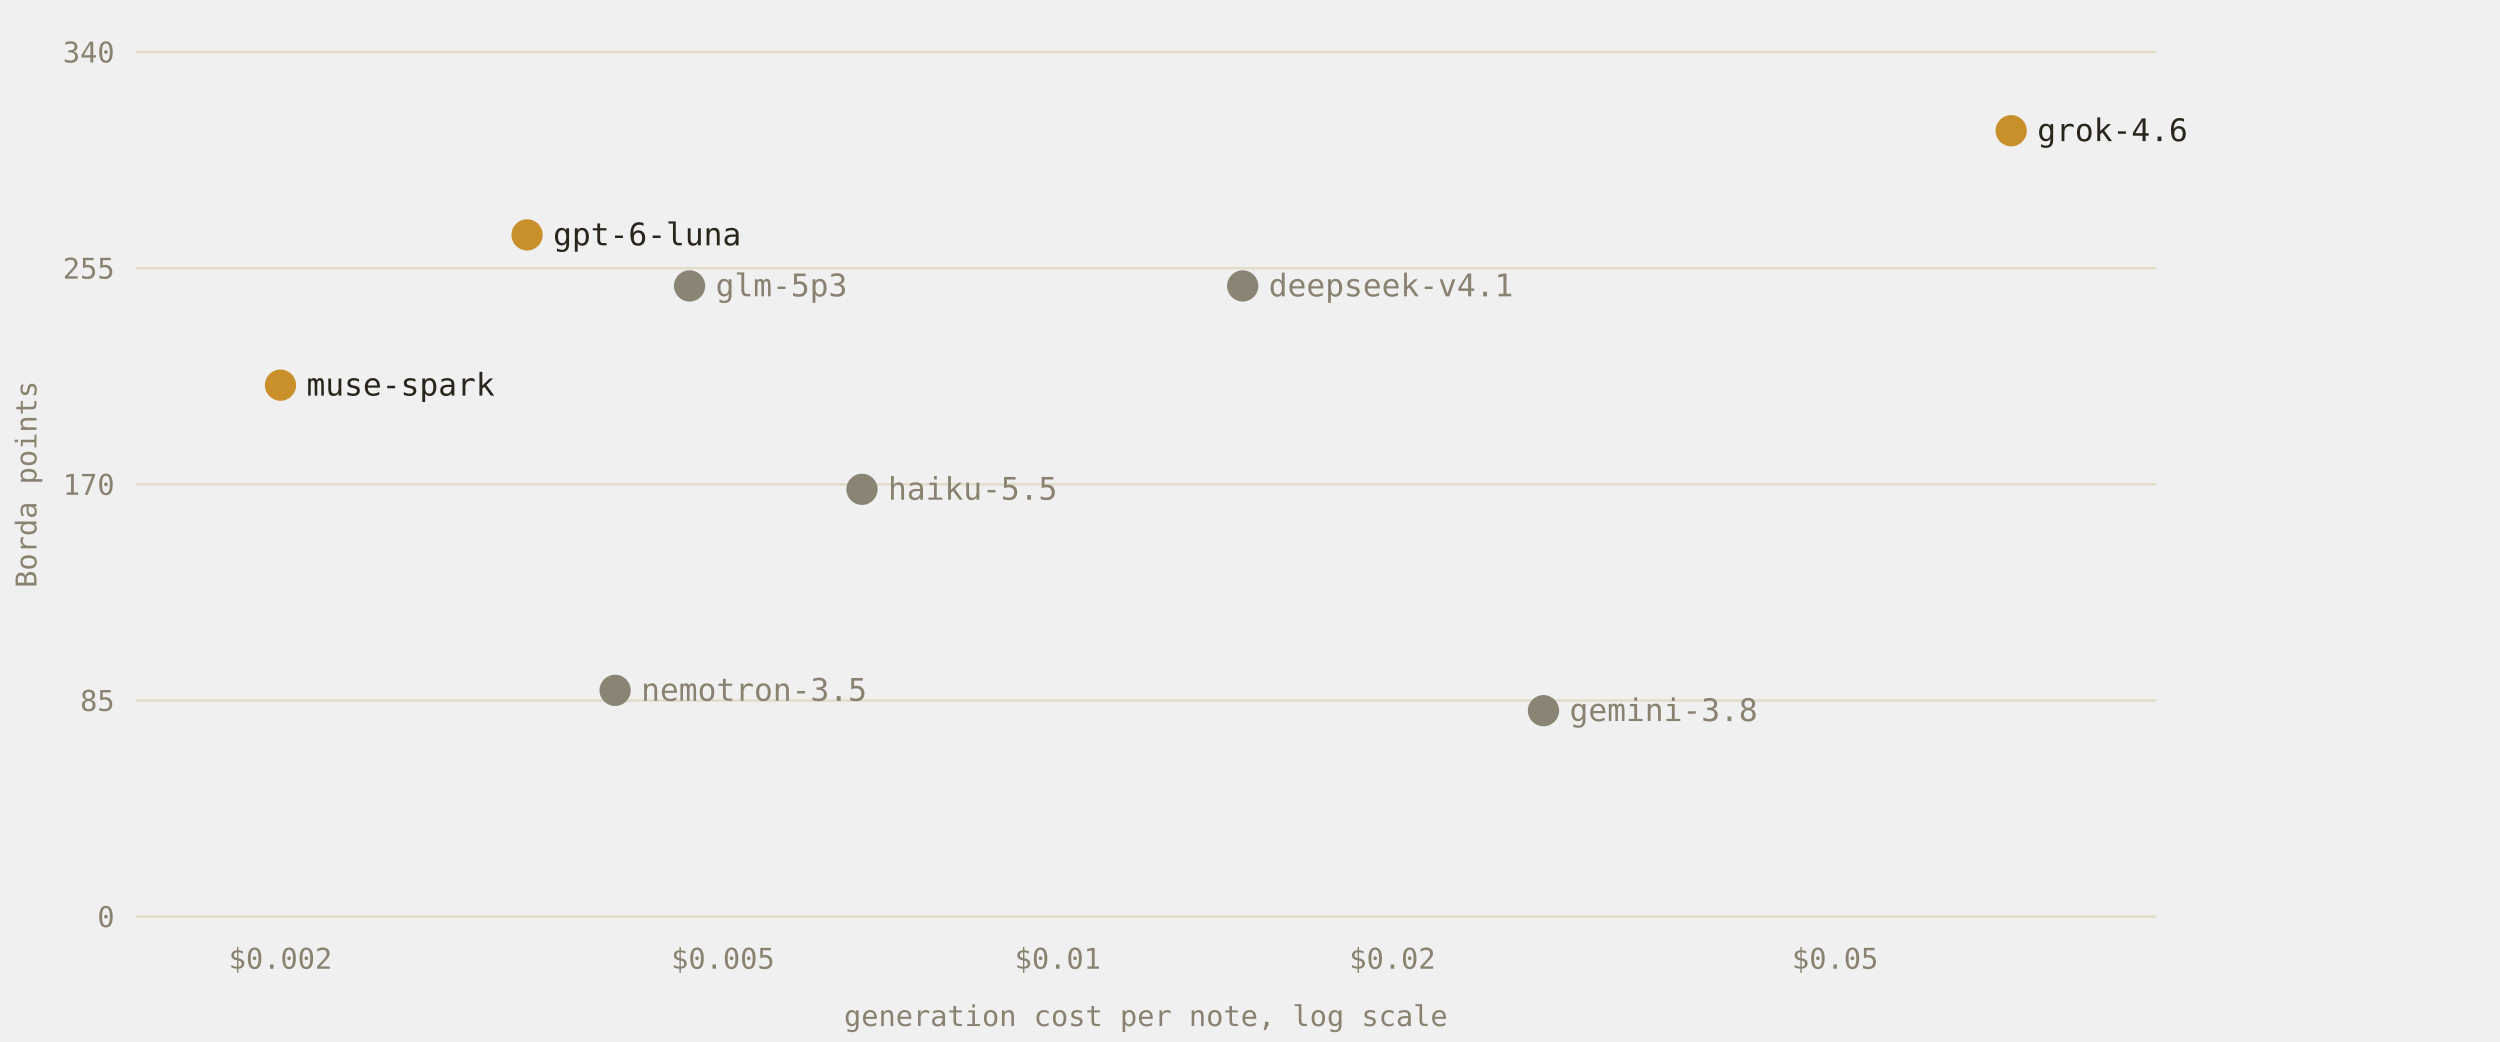
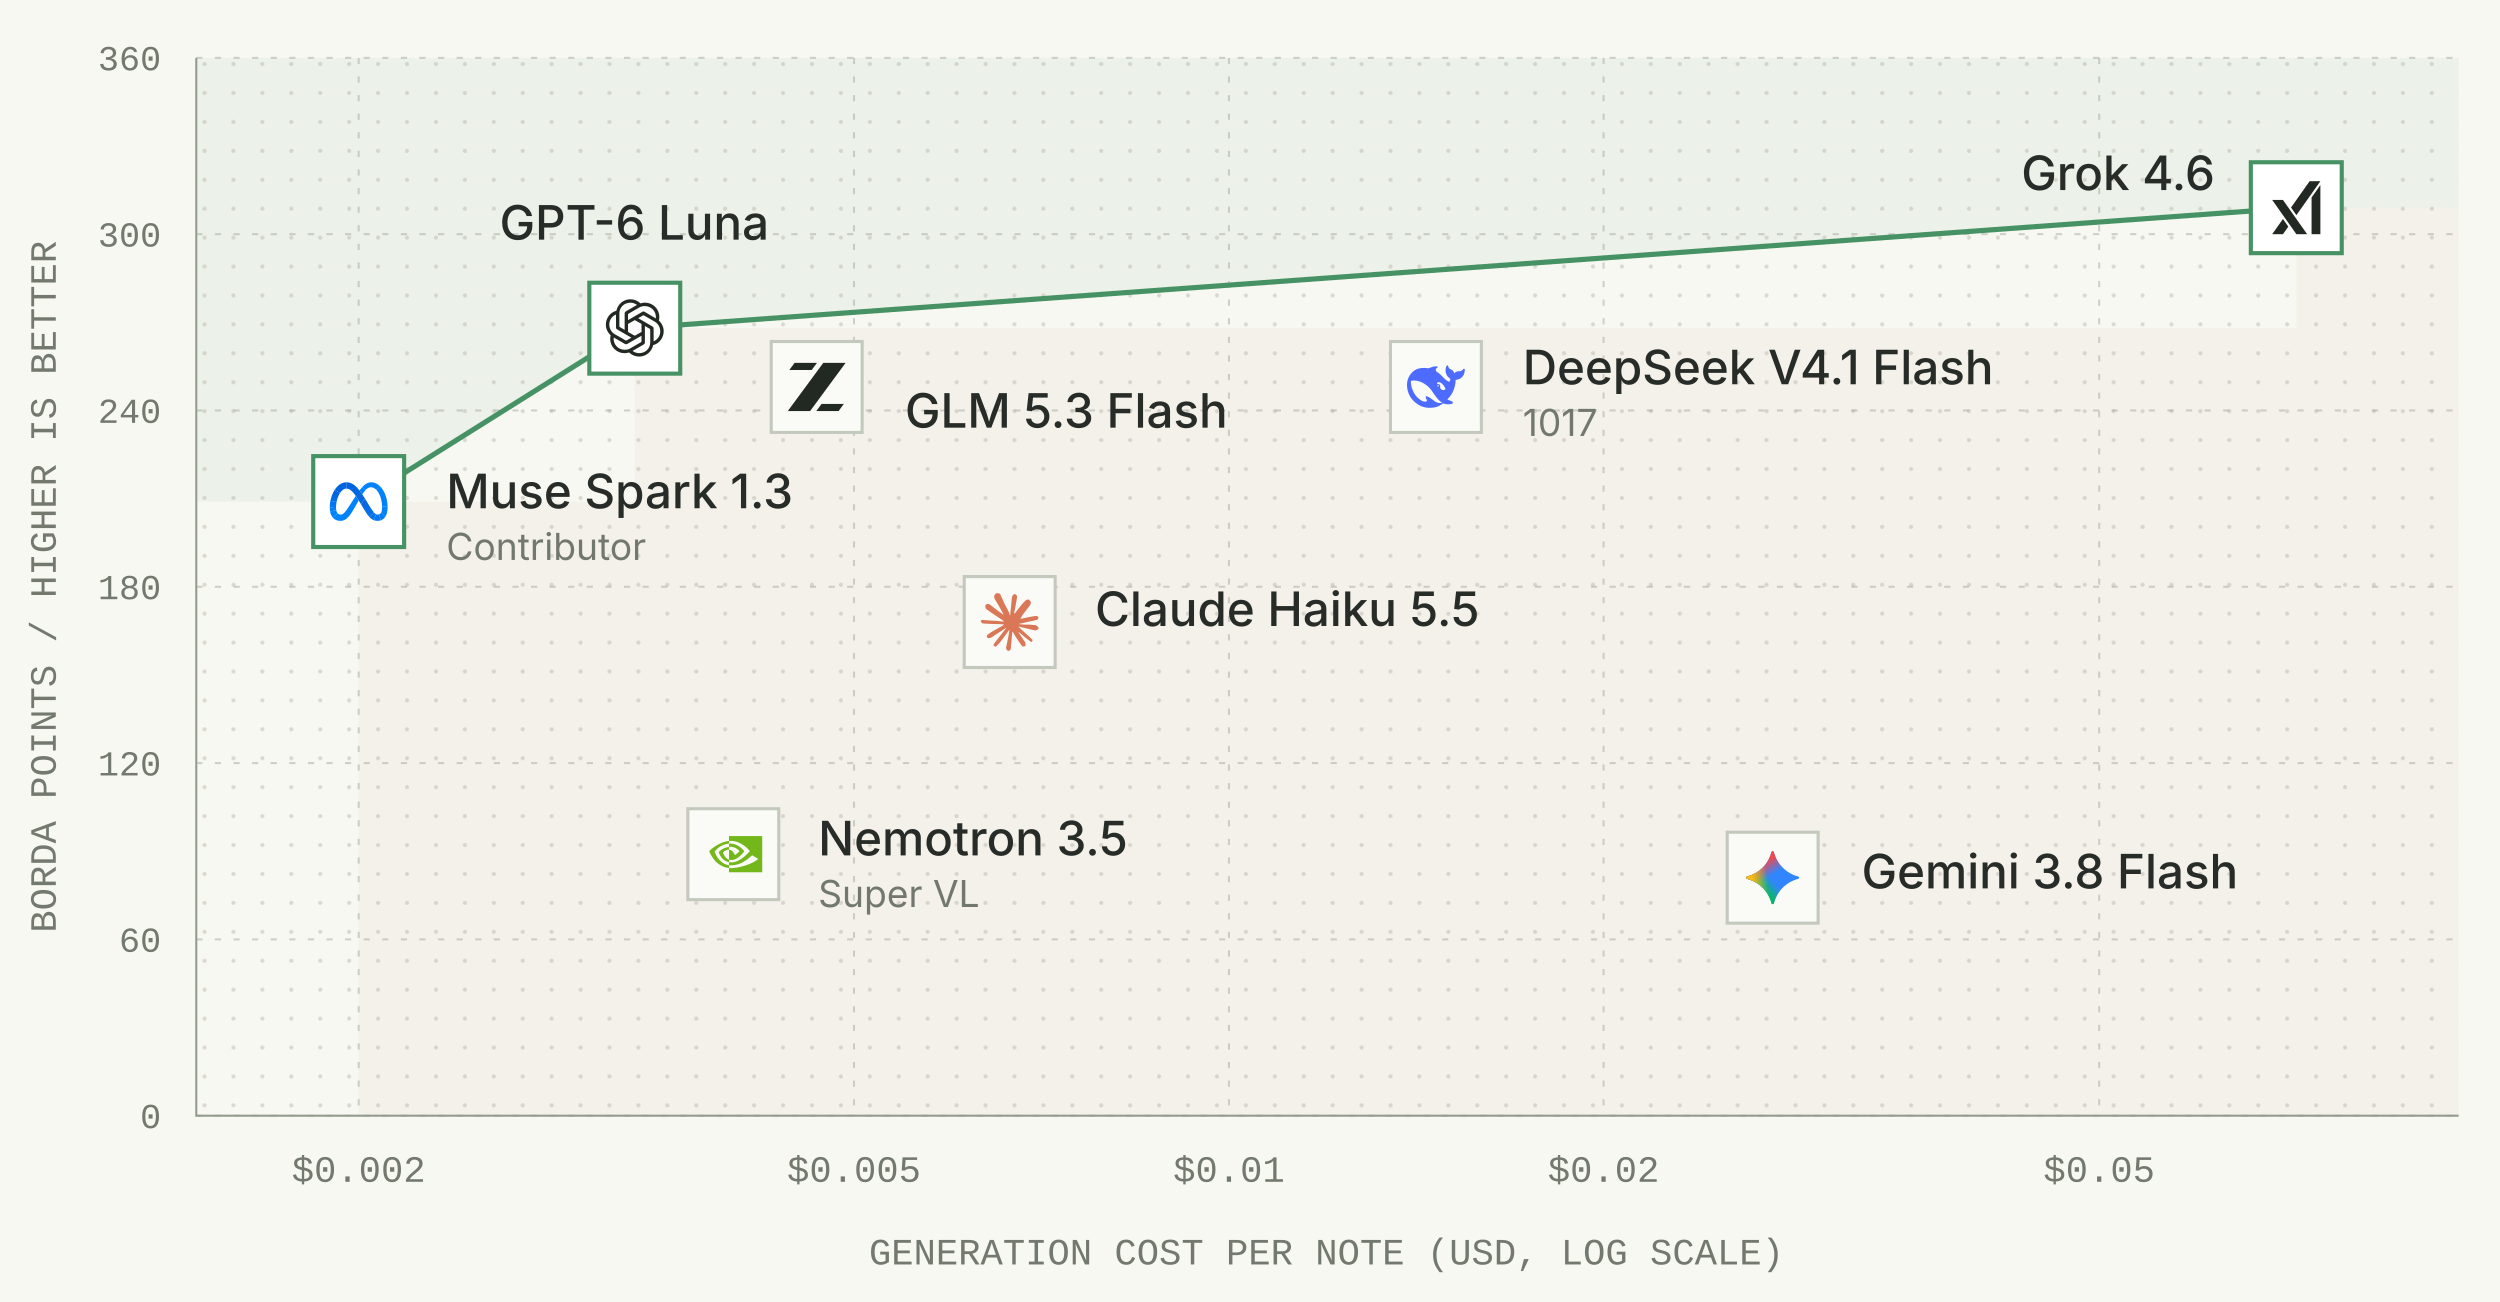
- <svg xmlns="http://www.w3.org/2000/svg" viewBox="0 0 960 400" role="img">
+ <svg xmlns="http://www.w3.org/2000/svg" viewBox="0 110 1210 630" width="1210" height="630" role="img" aria-labelledby="title description">
+   <defs>
+     <pattern id="dots" width="14" height="14" patternUnits="userSpaceOnUse">
+       <circle cx="1" cy="1" r="1" fill="#bbb8ad" opacity=".48" />
+     </pattern>
+   </defs>
  <style>
- text{font-family:ui-monospace,SFMono-Regular,Menlo,monospace}
- .t{fill:#2a251c}.g{stroke:#e2dccb}.m{fill:#8a8271}
- @media (prefers-color-scheme:dark){.t{fill:#ece5d3}.g{stroke:#2b2921}.m{fill:#8a8474}}
- .frontier{stroke-dasharray:1400;stroke-dashoffset:1400;animation:draw 1.8s ease-out .3s forwards}
- @keyframes draw{to{stroke-dashoffset:0}}
- @media (prefers-reduced-motion:reduce){.frontier{animation:none;stroke-dashoffset:0}}
+   text { font-family: -apple-system, BlinkMacSystemFont, 'Segoe UI', sans-serif; fill: #282c28; }
+   .mono { font-family: 'SFMono-Regular', Consolas, 'Liberation Mono', monospace; }
+   .muted { fill: #73796f; }
+   .grid { stroke: #a9afa4; stroke-width: 1; stroke-dasharray: 3 6; opacity: .55; }
+   .name { font-size: 23px; font-weight: 500; }
+   .secondary { font-size: 18px; fill: #72786f; }
+   .badge { fill: #fafbf7; stroke: #c4c9bd; stroke-width: 1.5; }
+   .efficient .badge { fill: #fff; stroke: #479264; stroke-width: 2; }
</style>
-   <line x1="52" y1="352.0" x2="828.0" y2="352.0" class="g" />
-   <text x="44" y="356.0" font-size="11" text-anchor="end" class="m">0</text>
-   <line x1="52" y1="269.0" x2="828.0" y2="269.0" class="g" />
-   <text x="44" y="273.0" font-size="11" text-anchor="end" class="m">85</text>
-   <line x1="52" y1="186.0" x2="828.0" y2="186.0" class="g" />
-   <text x="44" y="190.0" font-size="11" text-anchor="end" class="m">170</text>
-   <line x1="52" y1="103.0" x2="828.0" y2="103.0" class="g" />
-   <text x="44" y="107.0" font-size="11" text-anchor="end" class="m">255</text>
-   <line x1="52" y1="20.0" x2="828.0" y2="20.0" class="g" />
-   <text x="44" y="24.0" font-size="11" text-anchor="end" class="m">340</text>
-   <text x="107.7" y="372" font-size="11" text-anchor="middle" class="m">$0.002</text>
-   <text x="277.6" y="372" font-size="11" text-anchor="middle" class="m">$0.005</text>
-   <text x="406.2" y="372" font-size="11" text-anchor="middle" class="m">$0.01</text>
-   <text x="534.7" y="372" font-size="11" text-anchor="middle" class="m">$0.02</text>
-   <text x="704.7" y="372" font-size="11" text-anchor="middle" class="m">$0.05</text>
-   <text x="440.0" y="394" font-size="11" text-anchor="middle" class="m">generation cost per note, log scale</text>
-   <text x="14" y="186.0" font-size="11" text-anchor="middle" class="m" transform="rotate(-90 14 186.0)">Borda points</text>
-   <polyline class="frontier" points="107.7,147.9 202.4,90.2 772.3,50.2" fill="none" stroke="#c98f2b" stroke-width="2.5" />
-   <circle cx="107.7" cy="147.9" r="6" fill="#c98f2b" />
-   <text x="117.7" y="151.9" font-size="12" class="t">muse-spark</text>
-   <circle cx="202.4" cy="90.2" r="6" fill="#c98f2b" />
-   <text x="212.4" y="94.2" font-size="12" class="t">gpt-6-luna</text>
-   <circle cx="236.2" cy="265.1" r="6" fill="#8a8474" />
-   <text x="246.2" y="269.1" font-size="12" class="m">nemotron-3.5</text>
-   <circle cx="264.8" cy="109.8" r="6" fill="#8a8474" />
-   <text x="274.8" y="113.8" font-size="12" class="m">glm-5p3</text>
-   <circle cx="331.0" cy="187.9" r="6" fill="#8a8474" />
-   <text x="341.0" y="191.9" font-size="12" class="m">haiku-5.5</text>
-   <circle cx="477.2" cy="109.8" r="6" fill="#8a8474" />
-   <text x="487.2" y="113.8" font-size="12" class="m">deepseek-v4.1</text>
-   <circle cx="592.7" cy="272.9" r="6" fill="#8a8474" />
-   <text x="602.7" y="276.9" font-size="12" class="m">gemini-3.8</text>
-   <circle cx="772.3" cy="50.2" r="6" fill="#c98f2b" />
-   <text x="782.3" y="54.2" font-size="12" class="t">grok-4.6</text>
+   <rect width="1280" height="780" fill="#f8f8f2" />
+   <path d="M95 138 H1190 V210.53 H1111.40 L307.23 268.84 L173.60 352.76 H95 Z" fill="#479264" opacity=".065" />
+   <path d="M173.60 352.76 H307.23 V268.84 H1111.40 V210.53 H1190 V650 H173.60 Z" fill="#b57364" opacity=".055" />
+   <rect x="95" y="138" width="1095" height="512" fill="url(#dots)" />
+   <line x1="95" y1="650.00" x2="1190" y2="650.00" class="grid" />
+   <text x="78" y="656.00" text-anchor="end" class="mono muted" font-size="17">0</text>
+   <line x1="95" y1="564.67" x2="1190" y2="564.67" class="grid" />
+   <text x="78" y="570.67" text-anchor="end" class="mono muted" font-size="17">60</text>
+   <line x1="95" y1="479.33" x2="1190" y2="479.33" class="grid" />
+   <text x="78" y="485.33" text-anchor="end" class="mono muted" font-size="17">120</text>
+   <line x1="95" y1="394.00" x2="1190" y2="394.00" class="grid" />
+   <text x="78" y="400.00" text-anchor="end" class="mono muted" font-size="17">180</text>
+   <line x1="95" y1="308.67" x2="1190" y2="308.67" class="grid" />
+   <text x="78" y="314.67" text-anchor="end" class="mono muted" font-size="17">240</text>
+   <line x1="95" y1="223.33" x2="1190" y2="223.33" class="grid" />
+   <text x="78" y="229.33" text-anchor="end" class="mono muted" font-size="17">300</text>
+   <line x1="95" y1="138.00" x2="1190" y2="138.00" class="grid" />
+   <text x="78" y="144.00" text-anchor="end" class="mono muted" font-size="17">360</text>
+   <line x1="173.60" y1="138" x2="173.60" y2="650" class="grid" />
+   <text x="173.60" y="682" text-anchor="middle" class="mono muted" font-size="18">$0.002</text>
+   <line x1="413.34" y1="138" x2="413.34" y2="650" class="grid" />
+   <text x="413.34" y="682" text-anchor="middle" class="mono muted" font-size="18">$0.005</text>
+   <line x1="594.81" y1="138" x2="594.81" y2="650" class="grid" />
+   <text x="594.81" y="682" text-anchor="middle" class="mono muted" font-size="18">$0.01</text>
+   <line x1="776.13" y1="138" x2="776.13" y2="650" class="grid" />
+   <text x="776.13" y="682" text-anchor="middle" class="mono muted" font-size="18">$0.02</text>
+   <line x1="1016.01" y1="138" x2="1016.01" y2="650" class="grid" />
+   <text x="1016.01" y="682" text-anchor="middle" class="mono muted" font-size="18">$0.05</text>
+   <path d="M95 138 V650 H1190" stroke="#939b8e" stroke-width="1" fill="none" />
+   <text x="27" y="394" transform="rotate(-90 27 394)" text-anchor="middle" class="mono muted" font-size="18">BORDA POINTS / HIGHER IS BETTER</text>
+   <text x="642" y="722" text-anchor="middle" class="mono muted" font-size="18">GENERATION COST PER NOTE (USD, LOG SCALE)</text>
+   <polyline points="173.60,352.76 307.23,268.84 1111.40,210.53" fill="none" stroke="#479264" stroke-width="2.5" />
+   <g class="model efficient" data-model="Muse Spark 1.3 Contributor" data-borda="209">
+     <rect x="151.60" y="330.76" width="44" height="44" class="badge" />
+     <svg height="28" style="flex:none;line-height:1" viewBox="0 0 24 24" width="28" x="159.60" y="338.76" color="#222822">
+       <path d="M6.897 4h-.024l-.031 2.615h.022c1.715 0 3.046 1.357 5.94 6.246l.175.297.012.02 1.62-2.438-.012-.019a48.763 48.763 0 00-1.098-1.716 28.01 28.01 0 00-1.175-1.629C10.413 4.932 8.812 4 6.896 4z" fill="url(#lobe-icons-meta-0-_R_0_)" />
+       <path d="M6.873 4C4.95 4.01 3.247 5.258 2.02 7.17a4.352 4.352 0 00-.01.017l2.254 1.231.011-.017c.718-1.083 1.61-1.774 2.568-1.785h.021L6.896 4h-.023z" fill="url(#lobe-icons-meta-1-_R_0_)" />
+       <path d="M2.019 7.17l-.011.017C1.2 8.447.598 9.995.274 11.664l-.005.022 2.534.6.004-.022c.27-1.467.786-2.828 1.456-3.845l.011-.017L2.02 7.17z" fill="url(#lobe-icons-meta-2-_R_0_)" />
+       <path d="M2.807 12.264l-2.533-.6-.005.022c-.177.918-.267 1.851-.269 2.786v.023l2.598.233v-.023a12.591 12.591 0 01.21-2.44z" fill="url(#lobe-icons-meta-3-_R_0_)" />
+       <path d="M2.677 15.537a5.462 5.462 0 01-.079-.813v-.022L0 14.468v.024a8.89 8.89 0 00.146 1.652l2.535-.585a4.106 4.106 0 01-.004-.022z" fill="url(#lobe-icons-meta-4-_R_0_)" />
+       <path d="M3.27 16.89c-.284-.31-.484-.756-.589-1.328l-.004-.021-2.535.585.004.021c.192 1.01.568 1.85 1.106 2.487l.014.017 2.018-1.745a2.106 2.106 0 01-.015-.016z" fill="url(#lobe-icons-meta-5-_R_0_)" />
+       <path d="M10.78 9.654c-1.528 2.35-2.454 3.825-2.454 3.825-2.035 3.2-2.739 3.917-3.871 3.917a1.545 1.545 0 01-1.186-.508l-2.017 1.744.014.017C2.01 19.518 3.058 20 4.356 20c1.963 0 3.374-.928 5.884-5.33l1.766-3.13a41.283 41.283 0 00-1.227-1.886z" fill="#0082FB" />
+       <path d="M13.502 5.946l-.016.016c-.4.43-.786.908-1.16 1.416.378.483.768 1.024 1.175 1.63.48-.743.928-1.345 1.367-1.807l.016-.016-1.382-1.24z" fill="url(#lobe-icons-meta-6-_R_0_)" />
+       <path d="M20.918 5.713C19.853 4.633 18.583 4 17.225 4c-1.432 0-2.637.787-3.723 1.944l-.016.016 1.382 1.24.016-.017c.715-.747 1.408-1.12 2.176-1.12.826 0 1.6.39 2.27 1.075l.015.016 1.589-1.425-.016-.016z" fill="#0082FB" />
+       <path d="M23.998 14.125c-.06-3.467-1.27-6.566-3.064-8.396l-.016-.016-1.588 1.424.015.016c1.35 1.392 2.277 3.98 2.361 6.971v.023h2.292v-.022z" fill="url(#lobe-icons-meta-7-_R_0_)" />
+       <path d="M23.998 14.15v-.023h-2.292v.022c.004.14.006.282.006.424 0 .815-.121 1.474-.368 1.95l-.011.022 1.708 1.782.013-.02c.62-.96.946-2.293.946-3.91 0-.083 0-.165-.002-.247z" fill="url(#lobe-icons-meta-8-_R_0_)" />
+       <path d="M21.344 16.52l-.011.02c-.214.402-.519.67-.917.787l.778 2.462a3.493 3.493 0 00.438-.182 3.558 3.558 0 001.366-1.218l.044-.065.012-.02-1.71-1.784z" fill="url(#lobe-icons-meta-9-_R_0_)" />
+       <path d="M19.92 17.393c-.262 0-.492-.039-.718-.14l-.798 2.522c.449.153.927.222 1.46.222.492 0 .943-.073 1.352-.215l-.78-2.462c-.167.05-.341.075-.517.073z" fill="url(#lobe-icons-meta-10-_R_0_)" />
+       <path d="M18.323 16.534l-.014-.017-1.836 1.914.016.017c.637.682 1.246 1.105 1.937 1.337l.797-2.52c-.291-.125-.573-.353-.9-.731z" fill="url(#lobe-icons-meta-11-_R_0_)" />
+       <path d="M18.309 16.515c-.55-.642-1.232-1.712-2.303-3.44l-1.396-2.336-.011-.02-1.62 2.438.012.02.989 1.668c.959 1.61 1.74 2.774 2.493 3.585l.016.016 1.834-1.914a2.353 2.353 0 01-.014-.017z" fill="url(#lobe-icons-meta-12-_R_0_)" />
+       <defs>
+         <linearGradient id="lobe-icons-meta-0-_R_0_" x1="75.897%" x2="26.312%" y1="89.199%" y2="12.194%">
+           <stop offset=".06%" stop-color="#0867DF" />
+           <stop offset="45.39%" stop-color="#0668E1" />
+           <stop offset="85.91%" stop-color="#0064E0" />
+         </linearGradient>
+         <linearGradient id="lobe-icons-meta-1-_R_0_" x1="21.67%" x2="97.068%" y1="75.874%" y2="23.985%">
+           <stop offset="13.23%" stop-color="#0064DF" />
+           <stop offset="99.88%" stop-color="#0064E0" />
+         </linearGradient>
+         <linearGradient id="lobe-icons-meta-2-_R_0_" x1="38.263%" x2="60.895%" y1="89.127%" y2="16.131%">
+           <stop offset="1.47%" stop-color="#0072EC" />
+           <stop offset="68.81%" stop-color="#0064DF" />
+         </linearGradient>
+         <linearGradient id="lobe-icons-meta-3-_R_0_" x1="47.032%" x2="52.15%" y1="90.19%" y2="15.745%">
+           <stop offset="7.31%" stop-color="#007CF6" />
+           <stop offset="99.43%" stop-color="#0072EC" />
+         </linearGradient>
+         <linearGradient id="lobe-icons-meta-4-_R_0_" x1="52.155%" x2="47.591%" y1="58.301%" y2="37.004%">
+           <stop offset="7.31%" stop-color="#007FF9" />
+           <stop offset="100%" stop-color="#007CF6" />
+         </linearGradient>
+         <linearGradient id="lobe-icons-meta-5-_R_0_" x1="37.689%" x2="61.961%" y1="12.502%" y2="63.624%">
+           <stop offset="7.31%" stop-color="#007FF9" />
+           <stop offset="100%" stop-color="#0082FB" />
+         </linearGradient>
+         <linearGradient id="lobe-icons-meta-6-_R_0_" x1="34.808%" x2="62.313%" y1="68.859%" y2="23.174%">
+           <stop offset="27.99%" stop-color="#007FF8" />
+           <stop offset="91.41%" stop-color="#0082FB" />
+         </linearGradient>
+         <linearGradient id="lobe-icons-meta-7-_R_0_" x1="43.762%" x2="57.602%" y1="6.235%" y2="98.514%">
+           <stop offset="0%" stop-color="#0082FB" />
+           <stop offset="99.95%" stop-color="#0081FA" />
+         </linearGradient>
+         <linearGradient id="lobe-icons-meta-8-_R_0_" x1="60.055%" x2="39.88%" y1="4.661%" y2="69.077%">
+           <stop offset="6.19%" stop-color="#0081FA" />
+           <stop offset="100%" stop-color="#0080F9" />
+         </linearGradient>
+         <linearGradient id="lobe-icons-meta-9-_R_0_" x1="30.282%" x2="61.081%" y1="59.32%" y2="33.244%">
+           <stop offset="0%" stop-color="#027AF3" />
+           <stop offset="100%" stop-color="#0080F9" />
+         </linearGradient>
+         <linearGradient id="lobe-icons-meta-10-_R_0_" x1="20.433%" x2="82.112%" y1="50.001%" y2="50.001%">
+           <stop offset="0%" stop-color="#0377EF" />
+           <stop offset="99.94%" stop-color="#0279F1" />
+         </linearGradient>
+         <linearGradient id="lobe-icons-meta-11-_R_0_" x1="40.303%" x2="72.394%" y1="35.298%" y2="57.811%">
+           <stop offset=".19%" stop-color="#0471E9" />
+           <stop offset="100%" stop-color="#0377EF" />
+         </linearGradient>
+         <linearGradient id="lobe-icons-meta-12-_R_0_" x1="32.254%" x2="68.003%" y1="19.719%" y2="84.908%">
+           <stop offset="27.65%" stop-color="#0867DF" />
+           <stop offset="100%" stop-color="#0471E9" />
+         </linearGradient>
+       </defs>
+     </svg>
+     <text x="216" y="356" text-anchor="start" class="name">Muse Spark 1.3</text>
+     <text x="216" y="381" text-anchor="start" class="secondary">Contributor</text>
+   </g>
+   <g class="model efficient" data-model="GPT-6 Luna" data-borda="268">
+     <rect x="285.23" y="246.84" width="44" height="44" class="badge" />
+     <svg fill="currentColor" fill-rule="evenodd" height="28" style="flex:none;line-height:1" viewBox="0 0 24 24" width="28" x="293.23" y="254.84" color="#222822">
+       <path d="M9.205 8.658v-2.26c0-.19.072-.333.238-.428l4.543-2.616c.619-.357 1.356-.523 2.117-.523 2.854 0 4.662 2.212 4.662 4.566 0 .167 0 .357-.024.547l-4.71-2.759a.797.797 0 00-.856 0l-5.97 3.473zm10.609 8.8V12.06c0-.333-.143-.57-.429-.737l-5.97-3.473 1.95-1.118a.433.433 0 01.476 0l4.543 2.617c1.309.76 2.189 2.378 2.189 3.948 0 1.808-1.07 3.473-2.76 4.163zM7.802 12.703l-1.95-1.142c-.167-.095-.239-.238-.239-.428V5.899c0-2.545 1.95-4.472 4.591-4.472 1 0 1.927.333 2.712.928L8.23 5.067c-.285.166-.428.404-.428.737v6.898zM12 15.128l-2.795-1.57v-3.33L12 8.658l2.795 1.57v3.33L12 15.128zm1.796 7.23c-1 0-1.927-.332-2.712-.927l4.686-2.712c.285-.166.428-.404.428-.737v-6.898l1.974 1.142c.167.095.238.238.238.428v5.233c0 2.545-1.974 4.472-4.614 4.472zm-5.637-5.303l-4.544-2.617c-1.308-.761-2.188-2.378-2.188-3.948A4.482 4.482 0 014.21 6.327v5.423c0 .333.143.571.428.738l5.947 3.449-1.95 1.118a.432.432 0 01-.476 0zm-.262 3.9c-2.688 0-4.662-2.021-4.662-4.519 0-.19.024-.38.047-.57l4.686 2.71c.286.167.571.167.856 0l5.97-3.448v2.26c0 .19-.07.333-.237.428l-4.543 2.616c-.619.357-1.356.523-2.117.523zm5.899 2.83a5.947 5.947 0 005.827-4.756C22.287 18.339 24 15.84 24 13.296c0-1.665-.713-3.282-1.998-4.448.119-.5.19-.999.19-1.498 0-3.401-2.759-5.947-5.946-5.947-.642 0-1.26.095-1.88.31A5.962 5.962 0 0010.205 0a5.947 5.947 0 00-5.827 4.757C1.713 5.447 0 7.945 0 10.49c0 1.666.713 3.283 1.998 4.448-.119.5-.19 1-.19 1.499 0 3.401 2.759 5.946 5.946 5.946.642 0 1.26-.095 1.88-.309a5.96 5.96 0 004.162 1.713z" />
+     </svg>
+     <text x="307" y="226" text-anchor="middle" class="name">GPT-6 Luna</text>
+   </g>
+   <g class="model" data-model="Nemotron 3.5 Super VL" data-borda="89">
+     <rect x="332.92" y="501.42" width="44" height="44" class="badge" />
+     <svg height="28" style="flex:none;line-height:1" viewBox="0 0 24 24" width="28" x="340.92" y="509.42" color="#222822">
+       <path d="M10.212 8.976V7.62c.127-.01.256-.017.388-.021 3.596-.117 5.957 3.184 5.957 3.184s-2.548 3.647-5.282 3.647a3.227 3.227 0 01-1.063-.175v-4.109c1.4.174 1.681.812 2.523 2.258l1.873-1.627a4.905 4.905 0 00-3.67-1.846 6.594 6.594 0 00-.729.044m0-4.476v2.025c.13-.01.259-.019.388-.024 5.002-.174 8.261 4.226 8.261 4.226s-3.743 4.69-7.643 4.69c-.338 0-.675-.031-1.007-.092v1.25c.278.038.558.057.838.057 3.629 0 6.253-1.91 8.794-4.169.421.347 2.146 1.193 2.501 1.564-2.416 2.083-8.048 3.763-11.24 3.763-.308 0-.603-.02-.894-.048V19.5H24v-15H10.21zm0 9.756v1.068c-3.356-.616-4.287-4.21-4.287-4.21a7.173 7.173 0 014.287-2.138v1.172h-.005a3.182 3.182 0 00-2.502 1.178s.615 2.276 2.507 2.931m-5.961-3.3c1.436-1.935 3.604-3.148 5.961-3.336V6.523C5.81 6.887 2 10.723 2 10.723s2.158 6.427 8.21 7.015v-1.166C5.77 16 4.25 10.958 4.25 10.958h-.002z" fill="#74B71B" fill-rule="nonzero" />
+     </svg>
+     <text x="396" y="524" text-anchor="start" class="name">Nemotron 3.5</text>
+     <text x="396" y="549" text-anchor="start" class="secondary">Super VL</text>
+   </g>
+   <g class="model" data-model="GLM 5.3 Flash" data-borda="248">
+     <rect x="373.28" y="275.29" width="44" height="44" class="badge" />
+     <svg fill="currentColor" fill-rule="evenodd" height="28" style="flex:none;line-height:1" viewBox="0 0 24 24" width="28" x="381.28" y="283.29" color="#222822">
+       <path d="M12.105 2L9.927 4.953H.653L2.83 2h9.276zM23.254 19.048L21.078 22h-9.242l2.174-2.952h9.244zM24 2L9.264 22H0L14.736 2H24z" />
+     </svg>
+     <text x="438" y="317" text-anchor="start" class="name">GLM 5.3 Flash</text>
+   </g>
+   <g class="model" data-model="Claude Haiku 5.5" data-borda="168">
+     <rect x="466.69" y="389.07" width="44" height="44" class="badge" />
+     <svg height="28" style="flex:none;line-height:1" viewBox="0 0 24 24" width="28" x="474.69" y="397.07" color="#222822">
+       <path d="M4.709 15.955l4.72-2.647.08-.23-.08-.128H9.2l-.79-.048-2.698-.073-2.339-.097-2.266-.122-.571-.121L0 11.784l.055-.352.48-.321.686.06 1.52.103 2.278.158 1.652.097 2.449.255h.389l.055-.157-.134-.098-.103-.097-2.358-1.596-2.552-1.688-1.336-.972-.724-.491-.364-.462-.158-1.008.656-.722.881.06.225.061.893.686 1.908 1.476 2.491 1.833.365.304.145-.103.019-.073-.164-.274-1.355-2.446-1.446-2.49-.644-1.032-.17-.619a2.97 2.97 0 01-.104-.729L6.283.134 6.696 0l.996.134.42.364.62 1.414 1.002 2.229 1.555 3.03.456.898.243.832.091.255h.158V9.01l.128-1.706.237-2.095.23-2.695.08-.76.376-.91.747-.492.584.28.48.685-.067.444-.286 1.851-.559 2.903-.364 1.942h.212l.243-.242.985-1.306 1.652-2.064.73-.82.85-.904.547-.431h1.033l.76 1.129-.34 1.166-1.064 1.347-.881 1.142-1.264 1.7-.79 1.36.073.11.188-.02 2.856-.606 1.543-.28 1.841-.315.833.388.091.395-.328.807-1.969.486-2.309.462-3.439.813-.042.03.049.061 1.549.146.662.036h1.622l3.02.225.79.522.474.638-.079.485-1.215.62-1.64-.389-3.829-.91-1.312-.329h-.182v.11l1.093 1.068 2.006 1.81 2.509 2.33.127.578-.322.455-.34-.049-2.205-1.657-.851-.747-1.926-1.62h-.128v.17l.444.649 2.345 3.521.122 1.08-.17.353-.608.213-.668-.122-1.374-1.925-1.415-2.167-1.143-1.943-.14.08-.674 7.254-.316.37-.729.28-.607-.461-.322-.747.322-1.476.389-1.924.315-1.53.286-1.9.17-.632-.012-.042-.14.018-1.434 1.967-2.18 2.945-1.726 1.845-.414.164-.717-.37.067-.662.401-.589 2.388-3.036 1.44-1.882.93-1.086-.006-.158h-.055L4.132 18.56l-1.13.146-.487-.456.061-.746.231-.243 1.908-1.312-.006.006z" fill="#D97757" fill-rule="nonzero" />
+     </svg>
+     <text x="530" y="413" text-anchor="start" class="name">Claude Haiku 5.5</text>
+   </g>
+   <g class="model" data-model="DeepSeek V4.1 Flash 1017" data-borda="248">
+     <rect x="672.99" y="275.29" width="44" height="44" class="badge" />
+     <svg height="28" style="flex:none;line-height:1" viewBox="0 0 24 24" width="28" x="680.99" y="283.29" color="#222822">
+       <path d="M23.748 4.482c-.254-.124-.364.113-.512.234-.051.039-.094.09-.137.136-.372.397-.806.657-1.373.626-.829-.046-1.537.214-2.163.848-.133-.782-.575-1.248-1.247-1.548-.352-.156-.708-.311-.955-.65-.172-.241-.219-.51-.305-.774-.055-.16-.11-.323-.293-.35-.2-.031-.278.136-.356.276-.313.572-.434 1.202-.422 1.84.027 1.436.633 2.58 1.838 3.393.137.093.172.187.129.323-.082.28-.18.552-.266.833-.055.179-.137.217-.329.14a5.526 5.526 0 01-1.736-1.18c-.857-.828-1.631-1.742-2.597-2.458a11.365 11.365 0 00-.689-.471c-.985-.957.13-1.743.388-1.836.27-.098.093-.432-.779-.428-.872.004-1.67.295-2.687.684a3.055 3.055 0 01-.465.137 9.597 9.597 0 00-2.883-.102c-1.885.21-3.39 1.102-4.497 2.623C.082 8.606-.231 10.684.152 12.85c.403 2.284 1.569 4.175 3.36 5.653 1.858 1.533 3.997 2.284 6.438 2.14 1.482-.085 3.133-.284 4.994-1.86.47.234.962.327 1.78.397.63.059 1.236-.03 1.705-.128.735-.156.684-.837.419-.961-2.155-1.004-1.682-.595-2.113-.926 1.096-1.296 2.746-2.642 3.392-7.003.05-.347.007-.565 0-.845-.004-.17.035-.237.23-.256a4.173 4.173 0 001.545-.475c1.396-.763 1.96-2.015 2.093-3.517.02-.23-.004-.467-.247-.588zM11.581 18c-2.089-1.642-3.102-2.183-3.52-2.16-.392.024-.321.471-.235.763.09.288.207.486.371.739.114.167.192.416-.113.603-.673.416-1.842-.14-1.897-.167-1.361-.802-2.5-1.86-3.301-3.307-.774-1.393-1.224-2.887-1.298-4.482-.02-.386.093-.522.477-.592a4.696 4.696 0 011.529-.039c2.132.312 3.946 1.265 5.468 2.774.868.86 1.525 1.887 2.202 2.891.72 1.066 1.494 2.082 2.48 2.914.348.292.625.514.891.677-.802.09-2.14.11-3.054-.614zm1-6.44a.306.306 0 01.415-.287.302.302 0 01.2.288.306.306 0 01-.31.307.303.303 0 01-.304-.308zm3.11 1.596c-.2.081-.399.151-.59.16a1.245 1.245 0 01-.798-.254c-.274-.23-.47-.358-.552-.758a1.73 1.73 0 01.016-.588c.07-.327-.008-.537-.239-.727-.187-.156-.426-.199-.688-.199a.559.559 0 01-.254-.078c-.11-.054-.2-.19-.114-.358.028-.054.16-.186.192-.21.356-.202.767-.136 1.146.016.352.144.618.408 1.001.782.391.451.462.576.685.914.176.265.336.537.445.848.067.195-.019.354-.25.452z" fill="#4D6BFE" />
+     </svg>
+     <text x="737" y="296" text-anchor="start" class="name">DeepSeek V4.1 Flash</text>
+     <text x="737" y="321" text-anchor="start" class="secondary">1017</text>
+   </g>
+   <g class="model" data-model="Gemini 3.8 Flash" data-borda="81">
+     <rect x="835.97" y="512.80" width="44" height="44" class="badge" />
+     <svg height="28" style="flex:none;line-height:1" viewBox="0 0 24 24" width="28" x="843.97" y="520.80" color="#222822">
+       <path d="M20.616 10.835a14.147 14.147 0 01-4.45-3.001 14.111 14.111 0 01-3.678-6.452.503.503 0 00-.975 0 14.134 14.134 0 01-3.679 6.452 14.155 14.155 0 01-4.45 3.001c-.65.28-1.318.505-2.002.678a.502.502 0 000 .975c.684.172 1.35.397 2.002.677a14.147 14.147 0 014.45 3.001 14.112 14.112 0 013.679 6.453.502.502 0 00.975 0c.172-.685.397-1.351.677-2.003a14.145 14.145 0 013.001-4.45 14.113 14.113 0 016.453-3.678.503.503 0 000-.975 13.245 13.245 0 01-2.003-.678z" fill="#3186FF" />
+       <path d="M20.616 10.835a14.147 14.147 0 01-4.45-3.001 14.111 14.111 0 01-3.678-6.452.503.503 0 00-.975 0 14.134 14.134 0 01-3.679 6.452 14.155 14.155 0 01-4.45 3.001c-.65.28-1.318.505-2.002.678a.502.502 0 000 .975c.684.172 1.35.397 2.002.677a14.147 14.147 0 014.45 3.001 14.112 14.112 0 013.679 6.453.502.502 0 00.975 0c.172-.685.397-1.351.677-2.003a14.145 14.145 0 013.001-4.45 14.113 14.113 0 016.453-3.678.503.503 0 000-.975 13.245 13.245 0 01-2.003-.678z" fill="url(#lobe-icons-gemini-0-_R_0_)" />
+       <path d="M20.616 10.835a14.147 14.147 0 01-4.45-3.001 14.111 14.111 0 01-3.678-6.452.503.503 0 00-.975 0 14.134 14.134 0 01-3.679 6.452 14.155 14.155 0 01-4.45 3.001c-.65.28-1.318.505-2.002.678a.502.502 0 000 .975c.684.172 1.35.397 2.002.677a14.147 14.147 0 014.45 3.001 14.112 14.112 0 013.679 6.453.502.502 0 00.975 0c.172-.685.397-1.351.677-2.003a14.145 14.145 0 013.001-4.45 14.113 14.113 0 016.453-3.678.503.503 0 000-.975 13.245 13.245 0 01-2.003-.678z" fill="url(#lobe-icons-gemini-1-_R_0_)" />
+       <path d="M20.616 10.835a14.147 14.147 0 01-4.45-3.001 14.111 14.111 0 01-3.678-6.452.503.503 0 00-.975 0 14.134 14.134 0 01-3.679 6.452 14.155 14.155 0 01-4.45 3.001c-.65.28-1.318.505-2.002.678a.502.502 0 000 .975c.684.172 1.35.397 2.002.677a14.147 14.147 0 014.45 3.001 14.112 14.112 0 013.679 6.453.502.502 0 00.975 0c.172-.685.397-1.351.677-2.003a14.145 14.145 0 013.001-4.45 14.113 14.113 0 016.453-3.678.503.503 0 000-.975 13.245 13.245 0 01-2.003-.678z" fill="url(#lobe-icons-gemini-2-_R_0_)" />
+       <defs>
+         <linearGradient gradientUnits="userSpaceOnUse" id="lobe-icons-gemini-0-_R_0_" x1="7" x2="11" y1="15.5" y2="12">
+           <stop stop-color="#08B962" />
+           <stop offset="1" stop-color="#08B962" stop-opacity="0" />
+         </linearGradient>
+         <linearGradient gradientUnits="userSpaceOnUse" id="lobe-icons-gemini-1-_R_0_" x1="8" x2="11.5" y1="5.5" y2="11">
+           <stop stop-color="#F94543" />
+           <stop offset="1" stop-color="#F94543" stop-opacity="0" />
+         </linearGradient>
+         <linearGradient gradientUnits="userSpaceOnUse" id="lobe-icons-gemini-2-_R_0_" x1="3.5" x2="17.5" y1="13.5" y2="12">
+           <stop stop-color="#FABC12" />
+           <stop offset=".46" stop-color="#FABC12" stop-opacity="0" />
+         </linearGradient>
+       </defs>
+     </svg>
+     <text x="901" y="540" text-anchor="start" class="name">Gemini 3.8 Flash</text>
+   </g>
+   <g class="model efficient" data-model="Grok 4.6" data-borda="309">
+     <rect x="1089.40" y="188.53" width="44" height="44" class="badge" />
+     <svg fill="currentColor" fill-rule="evenodd" height="28" style="flex:none;line-height:1" viewBox="0 0 24 24" width="28" x="1097.40" y="196.53" color="#222822">
+       <path d="M6.469 8.776L16.512 23h-4.464L2.005 8.776H6.47zm-.004 7.9l2.233 3.164L6.467 23H2l4.465-6.324zM22 2.582V23h-3.659V7.764L22 2.582zM22 1l-9.952 14.095-2.233-3.163L17.533 1H22z" />
+     </svg>
+     <text x="1072" y="202" text-anchor="end" class="name">Grok 4.6</text>
+   </g>
</svg>
